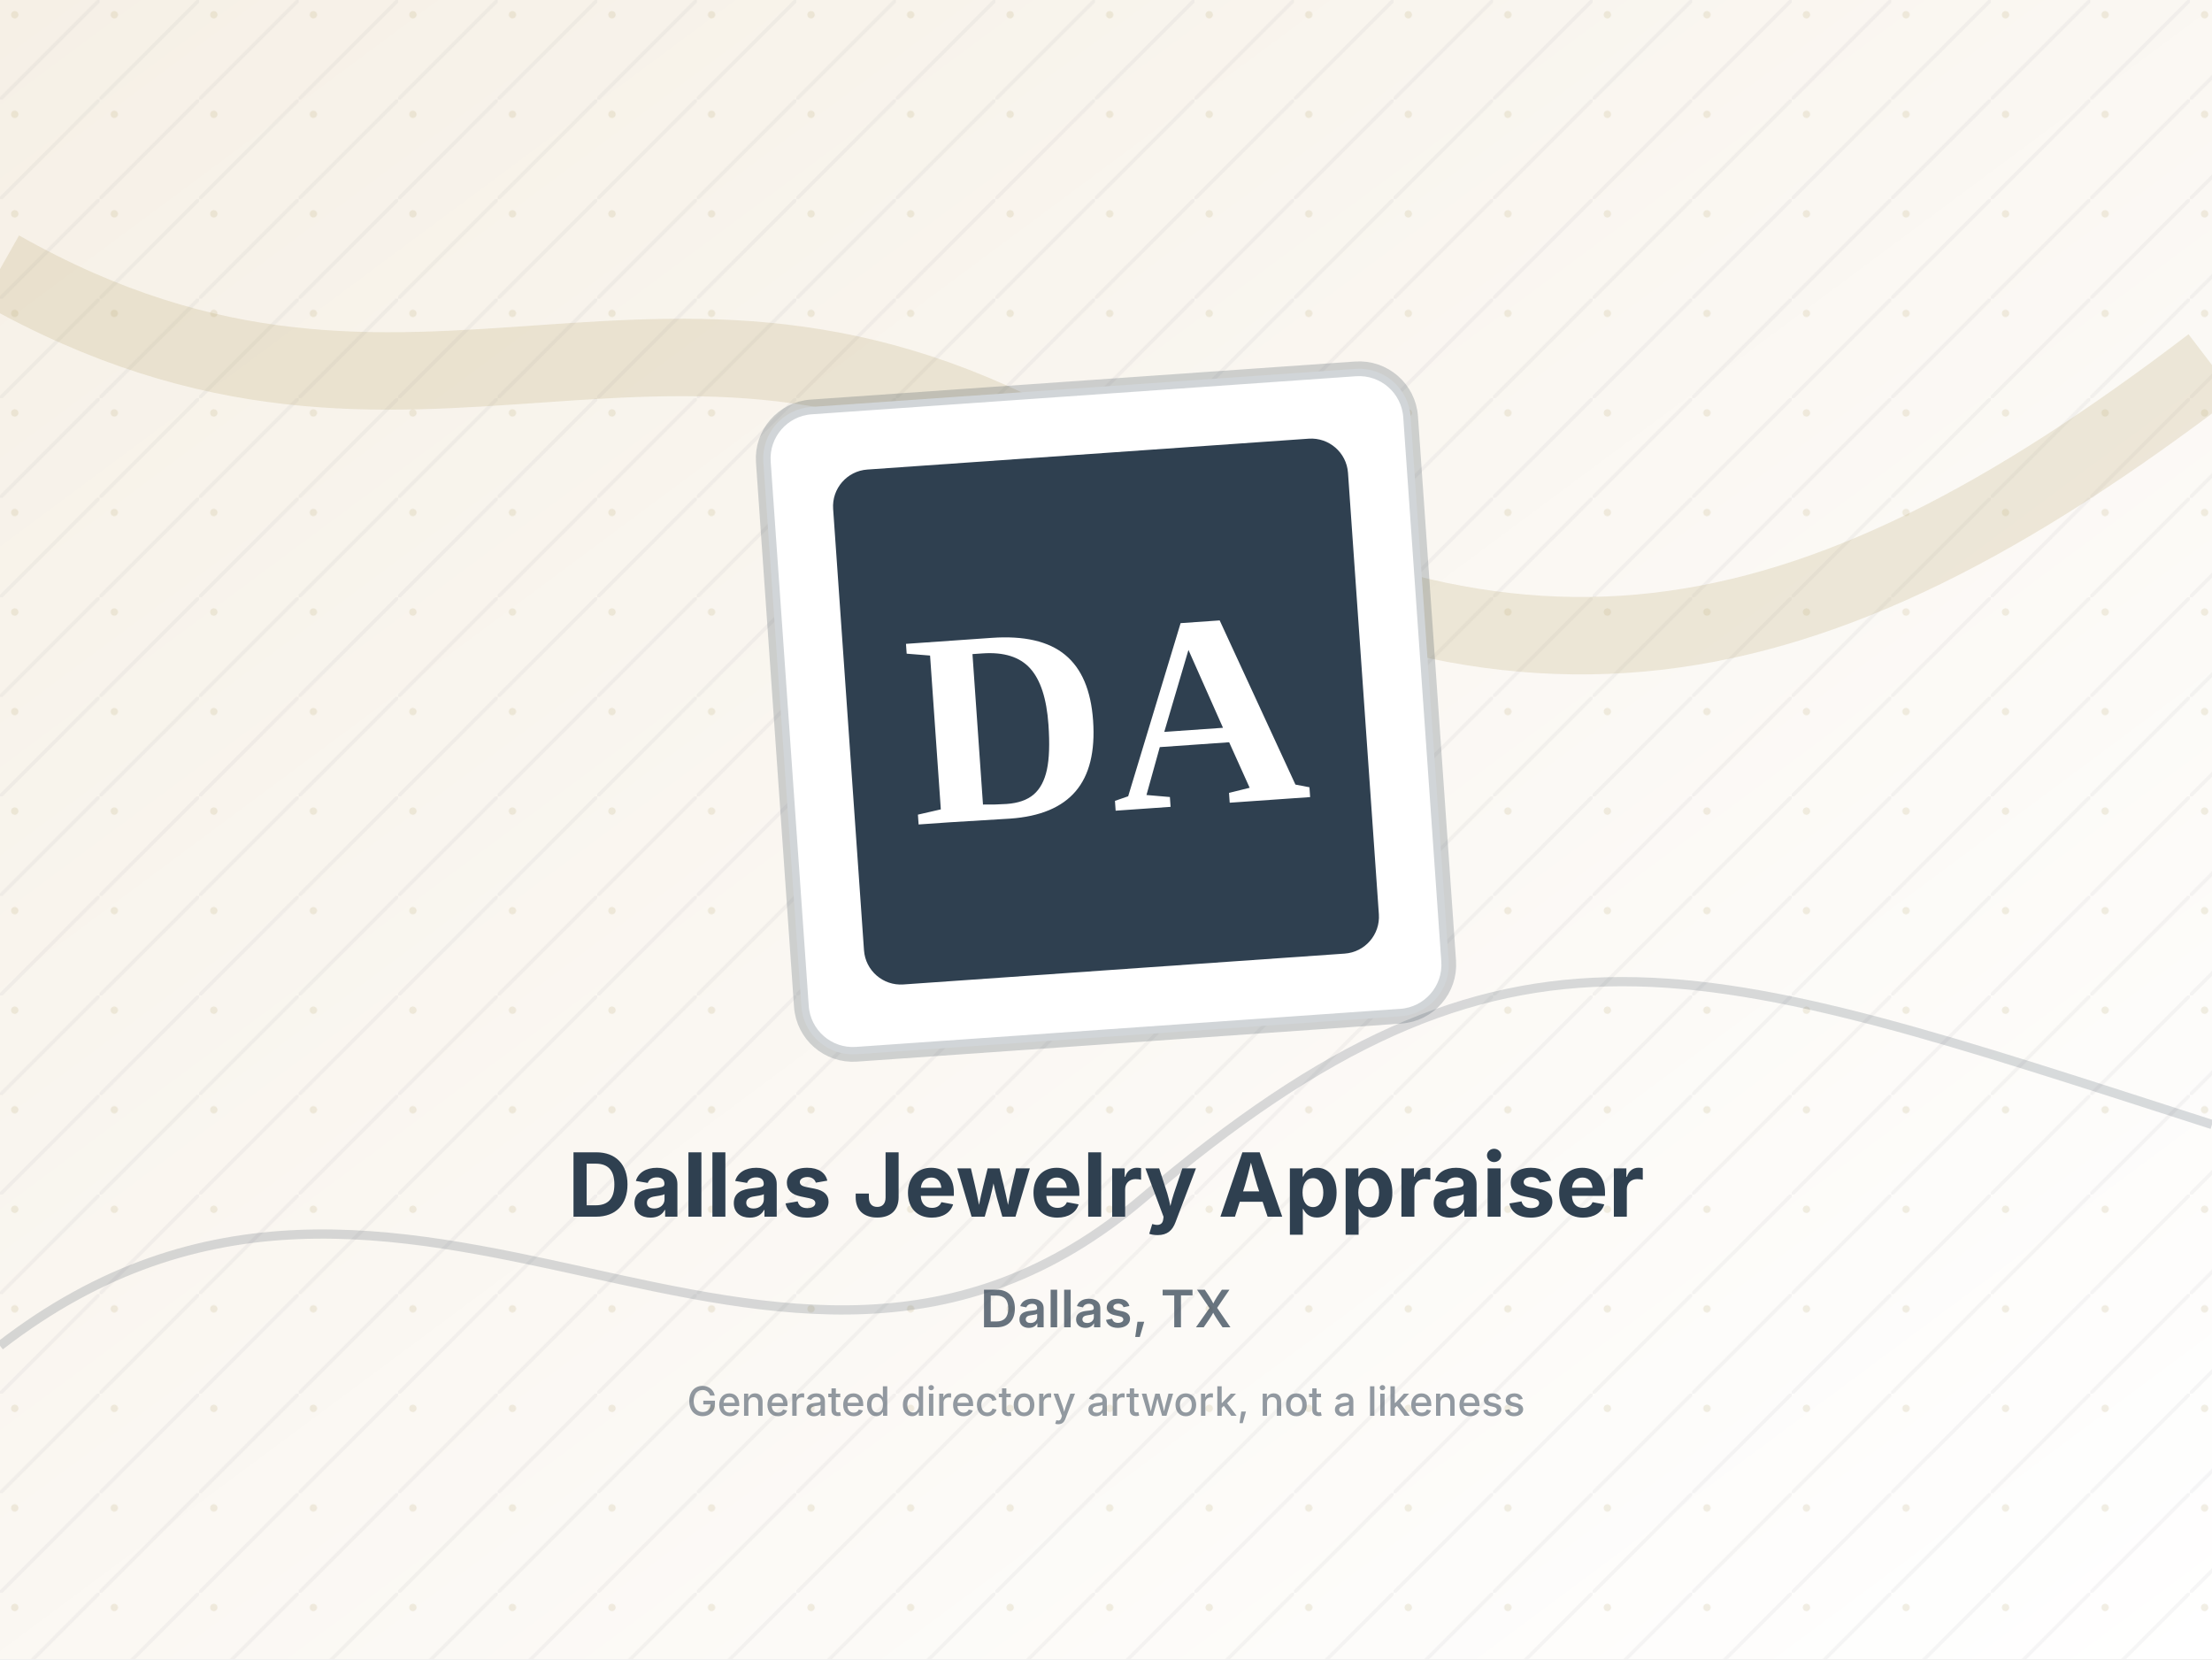
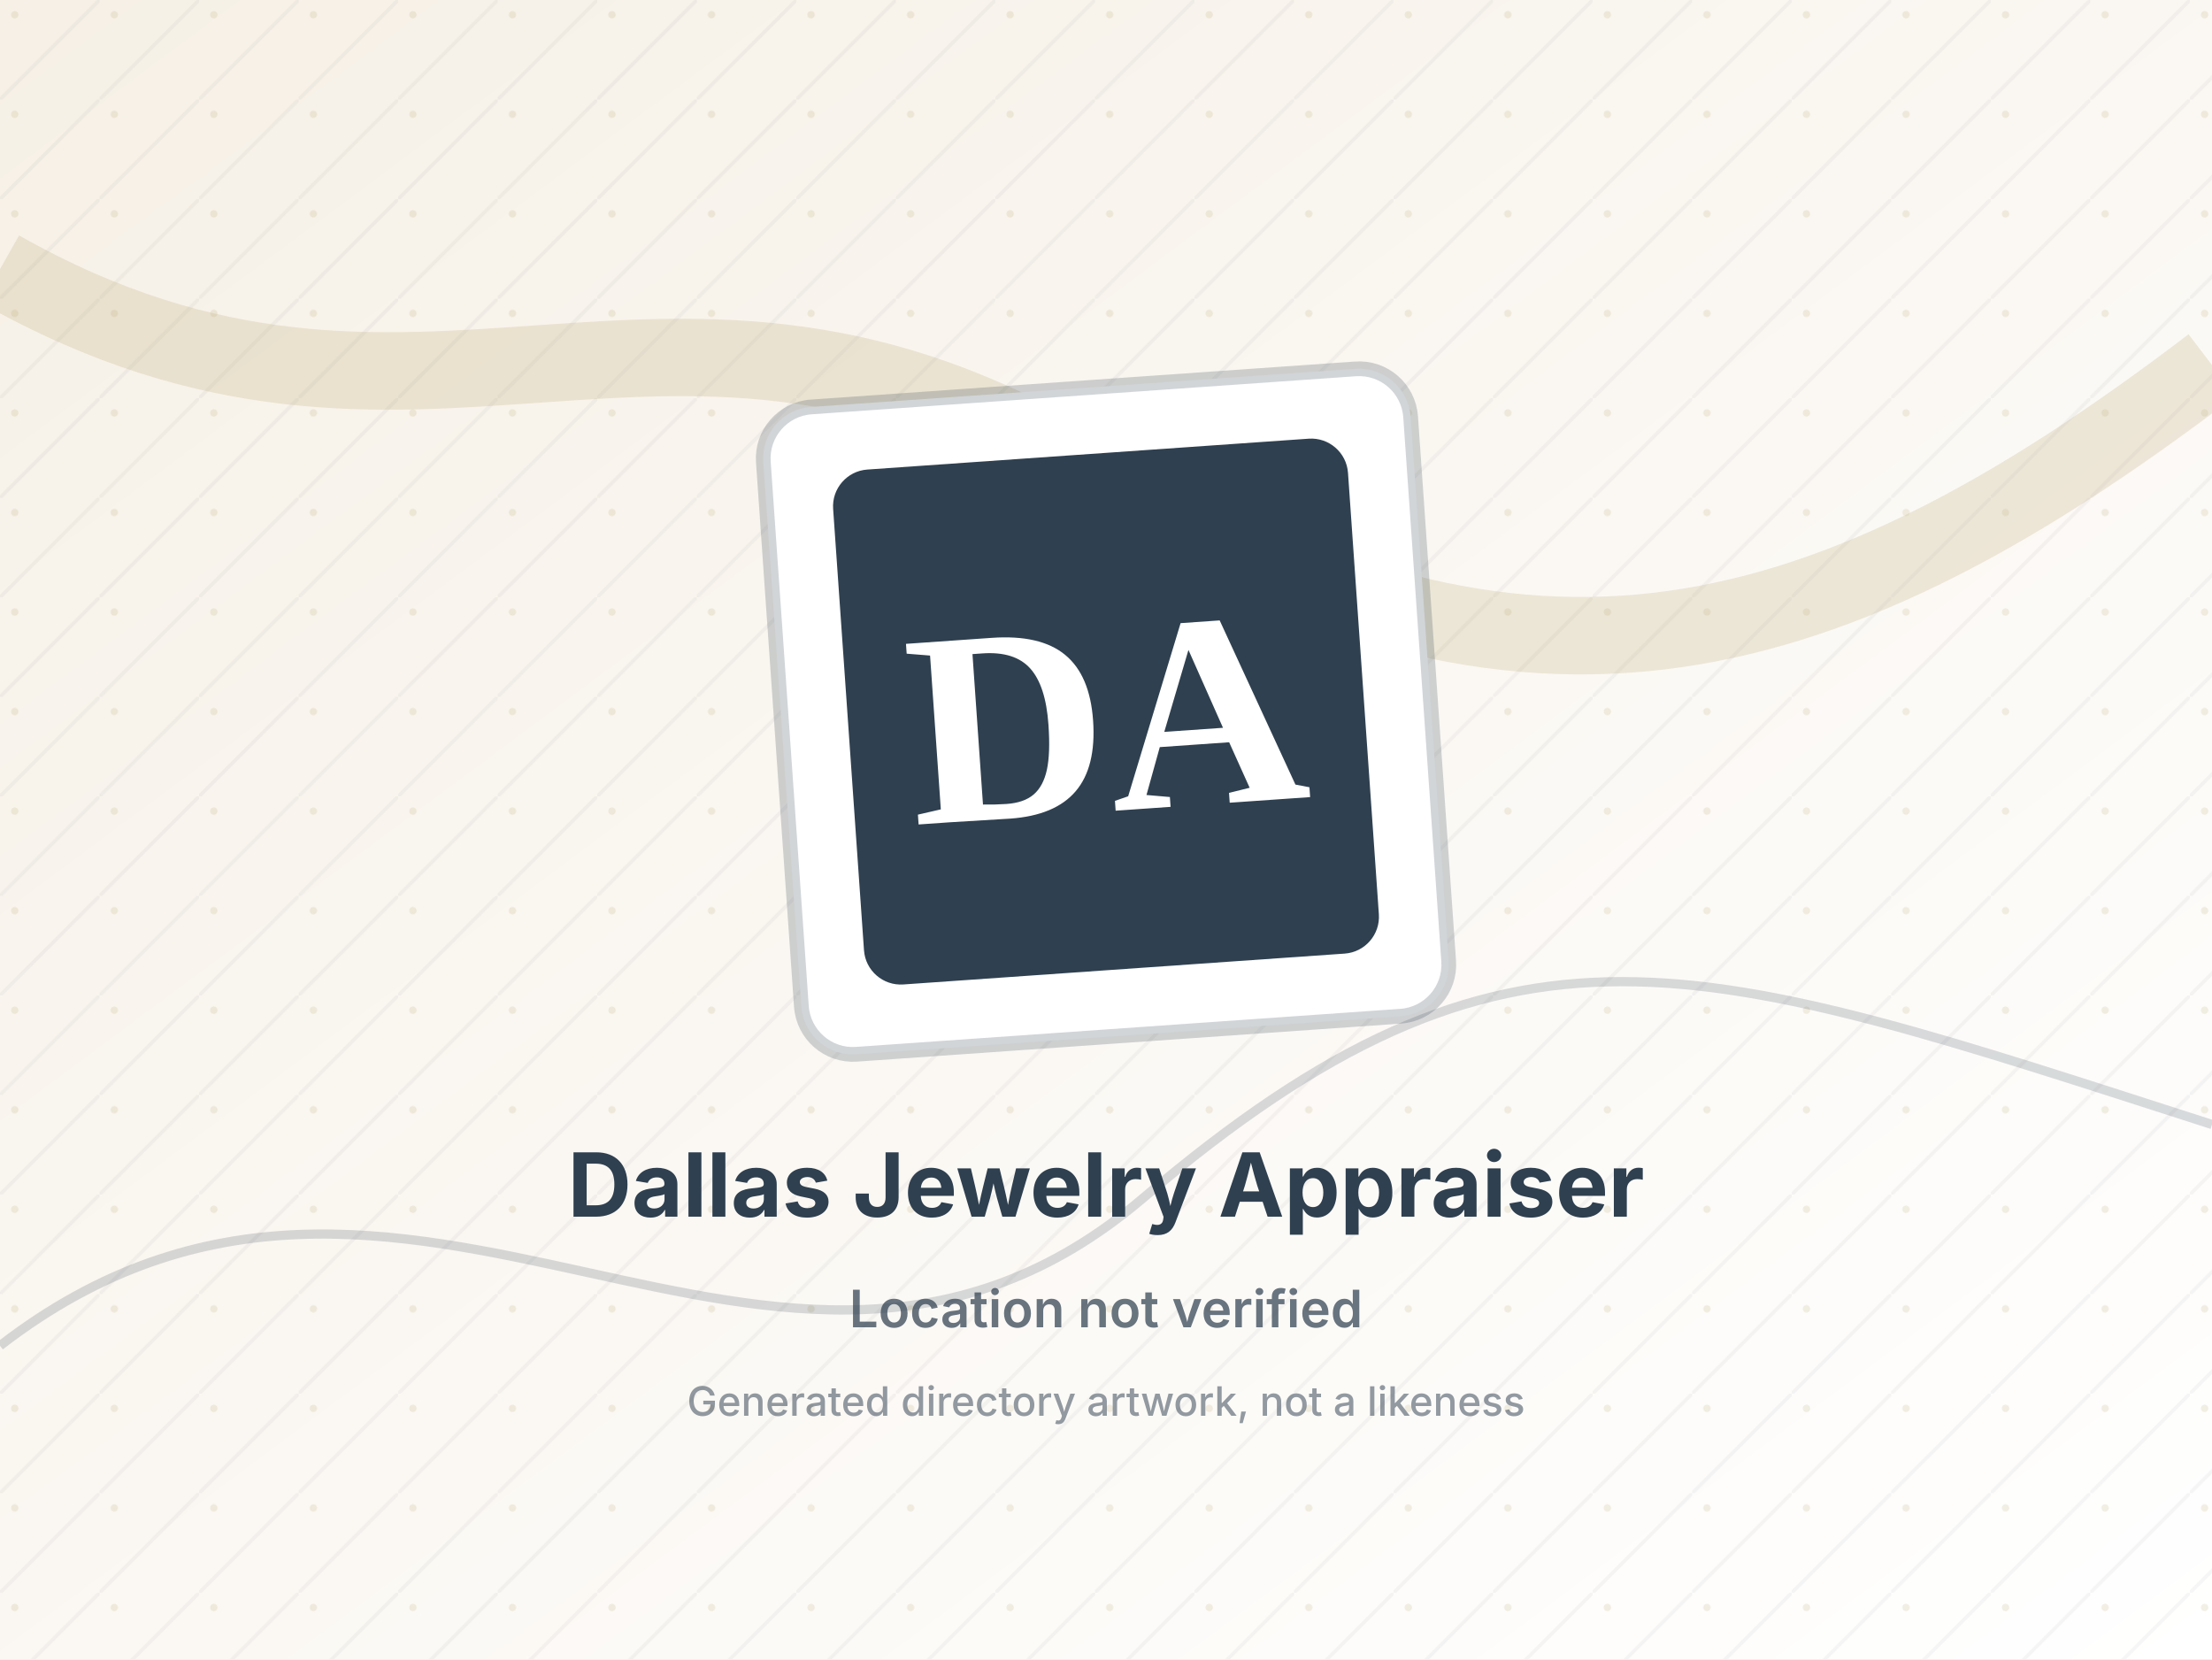
<svg xmlns="http://www.w3.org/2000/svg" viewBox="0 0 1200 900" role="img" aria-labelledby="title desc">
  <defs>
    <linearGradient id="paper" x1="0" y1="0" x2="1" y2="1">
      <stop offset="0" stop-color="#f6f0e6" />
      <stop offset="1" stop-color="#ffffff" />
    </linearGradient>
    <pattern id="ticks" width="54" height="54" patternUnits="userSpaceOnUse">
      <path d="M0 54 L54 0" stroke="#2f4050" stroke-opacity=".045" stroke-width="2" />
      <circle cx="8" cy="8" r="2" fill="#b7a76f" fill-opacity=".18" />
    </pattern>
  </defs>
  <rect width="1200" height="900" fill="url(#paper)" />
  <rect width="1200" height="900" fill="url(#ticks)" />
  <path d="M0 146 C230 276, 360 116, 590 256 S980 366, 1200 198" fill="none" stroke="#b7a76f" stroke-width="42" stroke-opacity=".22" />
  <path d="M0 730 C220 560, 420 820, 620 650 S920 520, 1200 610" fill="none" stroke="#2f4050" stroke-width="5" stroke-opacity=".18" />
  <g transform="translate(600 386) rotate(-4)">
    <rect x="-176" y="-176" width="352" height="352" rx="28" fill="#fff" stroke="#2f4050" stroke-opacity=".22" stroke-width="8" />
    <rect x="-140" y="-140" width="280" height="280" rx="20" fill="#2f4050" />
    <text x="0" y="54" text-anchor="middle" font-family="Georgia, 'Times New Roman', serif" font-size="150" font-weight="700" fill="#fff">DA</text>
  </g>
  <g font-family="Inter, Arial, sans-serif" text-anchor="middle">
    <text x="600" y="660" font-size="48" font-weight="700" fill="#2f4050">Dallas Jewelry Appraiser</text>
-     <text x="600" y="720" font-size="28" font-weight="600" fill="#2f4050" opacity=".72">Dallas, TX</text>
+     <text x="600" y="720" font-size="28" font-weight="600" fill="#2f4050" opacity=".72">Location not verified</text>
    <text x="600" y="768" font-size="22" font-weight="500" fill="#2f4050" opacity=".52">Generated directory artwork, not a likeness</text>
  </g>
</svg>
